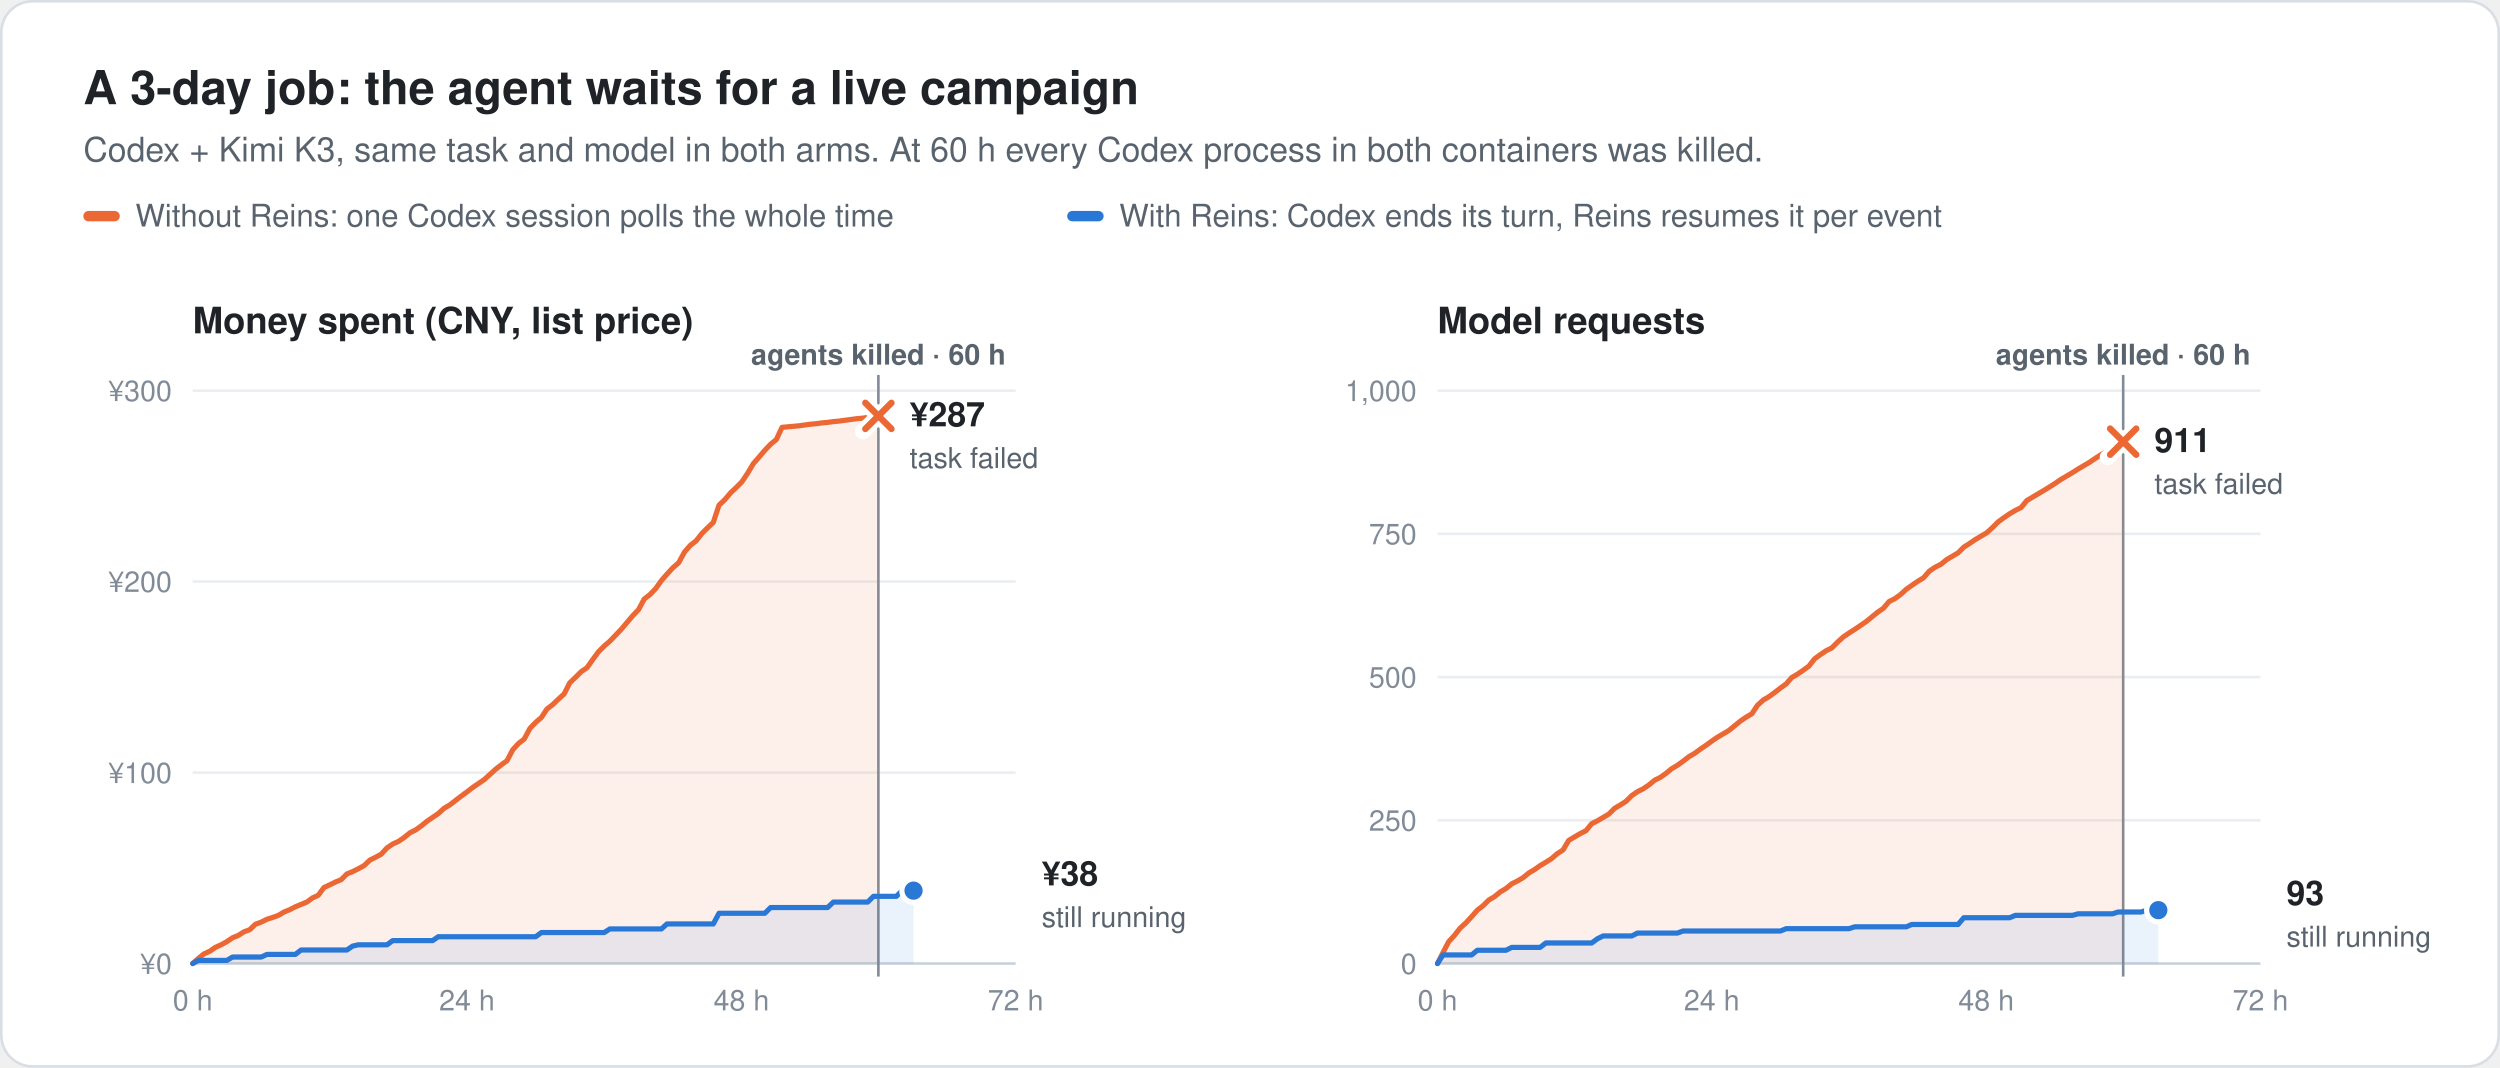
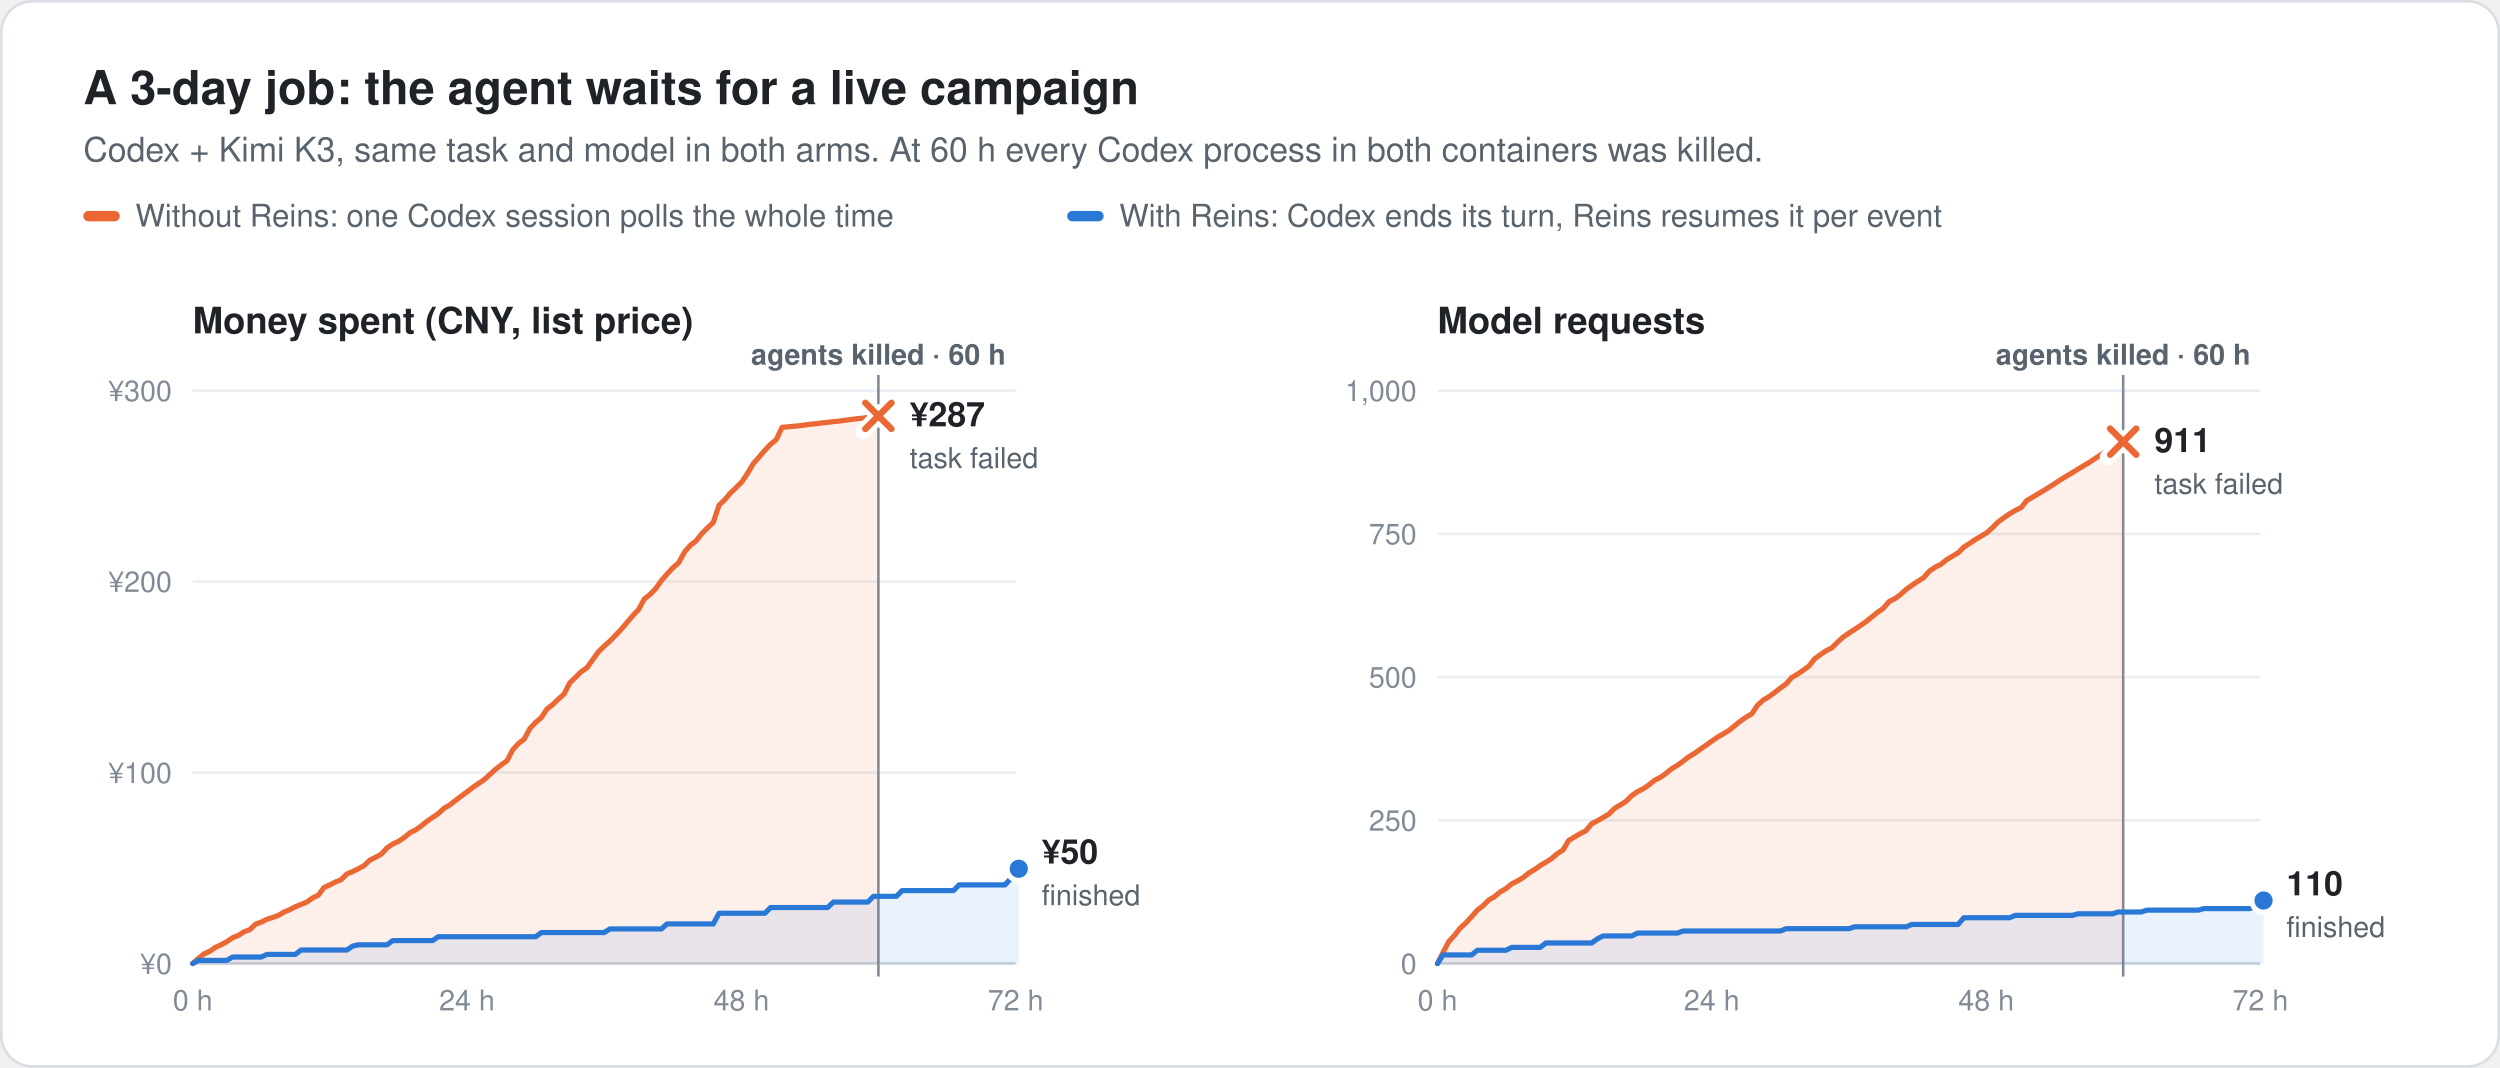
<svg xmlns="http://www.w3.org/2000/svg" width="960" height="410" viewBox="0 0 960 410" role="img" aria-labelledby="t d" font-family="system-ui, -apple-system, 'Segoe UI', Helvetica, Arial, sans-serif">
  <rect x="0.5" y="0.5" width="959" height="409" rx="12" fill="#ffffff" stroke="#d8dee4" />
  <text x="32" y="40" font-size="18" font-weight="650" fill="#1f2328">A 3-day job: the agent waits for a live campaign</text>
  <text x="32" y="62" font-size="13" fill="#59636e">Codex + Kimi K3, same task and model in both arms. At 60 h every Codex process in both containers was killed.</text>
  <rect x="32" y="81" width="14" height="4" rx="2" fill="#eb6834" />
  <text x="52" y="87" font-size="12" fill="#59636e">Without Reins: one Codex session polls the whole time</text>
  <rect x="409.8" y="81" width="14" height="4" rx="2" fill="#2a78d6" />
  <text x="429.8" y="87" font-size="12" fill="#59636e">With Reins: Codex ends its turn, Reins resumes it per event</text>
  <text x="74" y="128" font-size="14" font-weight="600" fill="#1f2328">Money spent (CNY, list price)</text>
  <line x1="74" x2="390" y1="370.0" y2="370.0" stroke="#c8d1da" stroke-width="1" />
  <text x="66" y="374.0" font-size="11" fill="#818b98" text-anchor="end" style="font-variant-numeric: tabular-nums">¥0</text>
  <line x1="74" x2="390" y1="296.7" y2="296.7" stroke="#eaeef2" stroke-width="1" />
  <text x="66" y="300.7" font-size="11" fill="#818b98" text-anchor="end" style="font-variant-numeric: tabular-nums">¥100</text>
  <line x1="74" x2="390" y1="223.3" y2="223.3" stroke="#eaeef2" stroke-width="1" />
  <text x="66" y="227.3" font-size="11" fill="#818b98" text-anchor="end" style="font-variant-numeric: tabular-nums">¥200</text>
  <line x1="74" x2="390" y1="150.0" y2="150.0" stroke="#eaeef2" stroke-width="1" />
  <text x="66" y="154.0" font-size="11" fill="#818b98" text-anchor="end" style="font-variant-numeric: tabular-nums">¥300</text>
  <text x="74.0" y="388" font-size="11" fill="#818b98" text-anchor="middle" style="font-variant-numeric: tabular-nums">0 h</text>
  <text x="179.3" y="388" font-size="11" fill="#818b98" text-anchor="middle" style="font-variant-numeric: tabular-nums">24 h</text>
  <text x="284.7" y="388" font-size="11" fill="#818b98" text-anchor="middle" style="font-variant-numeric: tabular-nums">48 h</text>
  <text x="390.0" y="388" font-size="11" fill="#818b98" text-anchor="middle" style="font-variant-numeric: tabular-nums">72 h</text>
  <line x1="337.3" x2="337.3" y1="144" y2="375" stroke="#818b98" stroke-width="1" />
  <text x="337.3" y="140" font-size="11" font-weight="600" fill="#59636e" text-anchor="middle">agents killed · 60 h</text>
  <path d="M74.0,370.0 L76.1,368.1 L78.3,366.3 L80.5,365.3 L82.7,363.8 L84.9,362.8 L87.1,361.6 L89.3,360.1 L91.5,359.2 L93.7,357.8 L95.9,357.0 L98.1,354.9 L100.3,354.1 L102.5,353.0 L104.7,352.3 L106.9,351.5 L109.1,350.2 L111.3,349.3 L113.4,348.2 L115.6,347.3 L117.8,346.4 L120.0,344.8 L122.2,343.8 L124.4,340.8 L126.6,339.8 L128.8,338.7 L131.0,337.8 L133.2,335.6 L135.4,334.7 L137.6,333.6 L139.8,332.4 L142.0,330.3 L144.2,329.2 L146.4,328.0 L148.6,325.6 L150.8,324.1 L153.0,323.1 L155.2,321.6 L157.4,319.8 L159.6,318.7 L161.7,317.2 L163.9,315.4 L166.1,313.9 L168.3,312.4 L170.5,310.4 L172.7,309.1 L174.9,307.4 L177.1,305.7 L179.3,304.1 L181.5,302.4 L183.7,300.9 L185.9,299.4 L188.1,297.4 L190.3,295.4 L192.5,293.7 L194.7,292.1 L196.9,287.9 L199.1,285.5 L201.3,283.8 L203.5,279.7 L205.7,277.4 L207.9,275.5 L210.0,272.3 L212.2,270.6 L214.4,268.5 L216.6,266.5 L218.8,262.2 L221.0,260.1 L223.2,257.9 L225.4,256.4 L227.6,253.3 L229.8,250.3 L232.0,248.1 L234.2,246.2 L236.4,243.9 L238.6,241.6 L240.8,239.0 L243.0,236.4 L245.2,234.1 L247.4,230.0 L249.6,228.3 L251.8,226.0 L254.0,222.9 L256.1,220.5 L258.3,218.1 L260.6,216.1 L262.9,211.9 L265.1,209.4 L267.3,207.7 L269.5,204.9 L271.7,202.7 L273.9,200.6 L276.1,194.0 L278.3,191.9 L280.5,189.3 L282.7,187.2 L284.9,185.0 L287.1,181.7 L289.3,178.0 L291.5,175.5 L293.7,172.9 L295.9,170.6 L298.1,168.8 L300.3,164.1 L302.5,163.9 L304.7,163.7 L306.9,163.5 L309.0,163.2 L311.2,162.9 L313.4,162.7 L315.6,162.4 L317.8,162.2 L320.0,161.9 L322.2,161.7 L324.4,161.4 L326.6,161.1 L328.8,160.8 L331.0,160.6 L333.2,160.3 L335.4,160.0 L337.3,159.7 L337.3,370.0 L74.0,370.0 Z" fill="#eb6834" fill-opacity="0.1" stroke="none" />
  <path d="M74.0,370.0 L76.1,368.1 L78.3,366.3 L80.5,365.3 L82.7,363.8 L84.9,362.8 L87.1,361.6 L89.3,360.1 L91.5,359.2 L93.7,357.8 L95.9,357.0 L98.1,354.9 L100.3,354.1 L102.5,353.0 L104.7,352.3 L106.9,351.5 L109.1,350.2 L111.3,349.3 L113.4,348.2 L115.6,347.3 L117.8,346.4 L120.0,344.8 L122.2,343.8 L124.4,340.8 L126.6,339.8 L128.8,338.7 L131.0,337.8 L133.2,335.6 L135.4,334.7 L137.6,333.6 L139.8,332.4 L142.0,330.3 L144.2,329.2 L146.4,328.0 L148.6,325.6 L150.8,324.1 L153.0,323.1 L155.2,321.6 L157.4,319.8 L159.6,318.7 L161.7,317.2 L163.9,315.4 L166.1,313.9 L168.3,312.4 L170.5,310.4 L172.7,309.1 L174.9,307.4 L177.1,305.7 L179.3,304.1 L181.5,302.4 L183.7,300.9 L185.9,299.4 L188.1,297.4 L190.3,295.4 L192.5,293.7 L194.7,292.1 L196.9,287.9 L199.1,285.5 L201.3,283.8 L203.5,279.7 L205.7,277.4 L207.9,275.5 L210.0,272.3 L212.2,270.6 L214.4,268.5 L216.6,266.5 L218.8,262.2 L221.0,260.1 L223.2,257.9 L225.4,256.4 L227.6,253.3 L229.8,250.3 L232.0,248.1 L234.2,246.2 L236.4,243.9 L238.6,241.6 L240.8,239.0 L243.0,236.4 L245.2,234.1 L247.4,230.0 L249.6,228.3 L251.8,226.0 L254.0,222.9 L256.1,220.5 L258.3,218.1 L260.6,216.1 L262.9,211.9 L265.1,209.4 L267.3,207.7 L269.5,204.9 L271.7,202.7 L273.9,200.6 L276.1,194.0 L278.3,191.9 L280.5,189.3 L282.7,187.2 L284.9,185.0 L287.1,181.7 L289.3,178.0 L291.5,175.5 L293.7,172.9 L295.9,170.6 L298.1,168.8 L300.3,164.1 L302.5,163.9 L304.7,163.7 L306.9,163.5 L309.0,163.2 L311.2,162.9 L313.4,162.7 L315.6,162.4 L317.8,162.2 L320.0,161.9 L322.2,161.7 L324.4,161.4 L326.6,161.1 L328.8,160.8 L331.0,160.6 L333.2,160.3 L335.4,160.0 L337.3,159.7" fill="none" stroke="#eb6834" stroke-width="2" stroke-linejoin="round" stroke-linecap="round" />
  <g stroke-linecap="round">
    <path d="M331.3,153.7 L343.3,165.7 M331.3,165.7 L343.3,153.7" stroke="#ffffff" stroke-width="6" />
    <path d="M332.3,154.7 L342.3,164.7 M332.3,164.7 L342.3,154.7" stroke="#eb6834" stroke-width="2.5" />
  </g>
  <text x="349.3" y="163.7" font-size="13" font-weight="600" fill="#1f2328" text-anchor="start">¥287</text>
  <text x="349.3" y="179.7" font-size="11" fill="#59636e" text-anchor="start">task failed</text>
-   <path d="M74.0,370.0 L76.1,368.8 L78.3,368.8 L80.5,368.8 L82.7,368.8 L84.9,368.8 L87.1,368.8 L89.3,367.5 L91.5,367.5 L93.7,367.5 L95.9,367.5 L98.1,367.5 L100.3,367.5 L102.5,366.5 L104.7,366.5 L106.9,366.5 L109.1,366.5 L111.3,366.5 L113.4,366.5 L115.6,364.8 L117.8,364.8 L120.0,364.8 L122.2,364.8 L124.4,364.8 L126.6,364.8 L128.8,364.8 L131.0,364.8 L133.2,364.8 L135.4,363.3 L137.6,362.8 L139.8,362.8 L142.0,362.8 L144.2,362.8 L146.4,362.8 L148.6,362.8 L150.8,361.2 L153.0,361.2 L155.2,361.2 L157.4,361.2 L159.6,361.2 L161.7,361.2 L163.9,361.2 L166.1,361.2 L168.3,359.7 L170.5,359.7 L172.7,359.7 L174.9,359.7 L177.1,359.7 L179.3,359.7 L181.5,359.7 L183.7,359.7 L185.9,359.7 L188.1,359.7 L190.3,359.7 L192.5,359.7 L194.7,359.7 L196.9,359.7 L199.1,359.7 L201.3,359.7 L203.5,359.7 L205.7,359.7 L207.9,358.1 L210.0,358.1 L212.2,358.1 L214.4,358.1 L216.6,358.1 L218.8,358.1 L221.0,358.1 L223.2,358.1 L225.4,358.1 L227.6,358.1 L229.8,358.1 L232.0,358.1 L234.2,356.7 L236.4,356.7 L238.6,356.7 L240.8,356.7 L243.0,356.7 L245.2,356.7 L247.4,356.7 L249.6,356.7 L251.8,356.7 L254.0,356.7 L256.1,354.8 L258.3,354.8 L260.7,354.8 L262.9,354.8 L265.1,354.8 L267.3,354.8 L269.5,354.8 L271.7,354.8 L273.9,354.8 L276.1,350.7 L278.3,350.7 L280.5,350.7 L282.7,350.7 L284.9,350.7 L287.1,350.7 L289.3,350.7 L291.5,350.7 L293.7,350.7 L295.9,348.5 L298.1,348.5 L300.3,348.5 L302.5,348.5 L304.7,348.5 L306.9,348.5 L309.0,348.5 L311.2,348.5 L313.4,348.5 L315.6,348.5 L317.8,348.5 L320.0,346.4 L322.2,346.4 L324.4,346.4 L326.6,346.4 L328.8,346.4 L331.0,346.4 L333.2,346.4 L335.4,344.2 L337.6,344.2 L339.8,344.2 L342.0,344.2 L344.2,344.2 L346.4,342.0 L348.6,342.0 L350.8,342.0 L350.8,370.0 L74.0,370.0 Z" fill="#2a78d6" fill-opacity="0.1" stroke="none" />
-   <path d="M74.0,370.0 L76.1,368.8 L78.3,368.8 L80.5,368.8 L82.7,368.8 L84.9,368.8 L87.1,368.8 L89.3,367.5 L91.5,367.5 L93.7,367.5 L95.9,367.5 L98.1,367.5 L100.3,367.5 L102.5,366.5 L104.7,366.5 L106.9,366.5 L109.1,366.5 L111.3,366.5 L113.4,366.5 L115.6,364.8 L117.8,364.8 L120.0,364.8 L122.2,364.8 L124.4,364.8 L126.6,364.8 L128.8,364.8 L131.0,364.8 L133.2,364.8 L135.4,363.3 L137.6,362.8 L139.8,362.8 L142.0,362.8 L144.2,362.8 L146.4,362.8 L148.6,362.8 L150.8,361.2 L153.0,361.2 L155.2,361.2 L157.4,361.2 L159.6,361.2 L161.7,361.2 L163.9,361.2 L166.1,361.2 L168.3,359.7 L170.5,359.7 L172.7,359.7 L174.9,359.7 L177.1,359.7 L179.3,359.7 L181.5,359.7 L183.7,359.7 L185.9,359.7 L188.1,359.7 L190.3,359.7 L192.5,359.7 L194.7,359.7 L196.9,359.7 L199.1,359.7 L201.3,359.7 L203.5,359.7 L205.7,359.7 L207.9,358.1 L210.0,358.1 L212.2,358.1 L214.4,358.1 L216.6,358.1 L218.8,358.1 L221.0,358.1 L223.2,358.1 L225.4,358.1 L227.6,358.1 L229.8,358.1 L232.0,358.1 L234.2,356.7 L236.4,356.7 L238.6,356.7 L240.8,356.7 L243.0,356.7 L245.2,356.7 L247.4,356.7 L249.6,356.7 L251.8,356.7 L254.0,356.7 L256.1,354.8 L258.3,354.8 L260.7,354.8 L262.9,354.8 L265.1,354.8 L267.3,354.8 L269.5,354.8 L271.7,354.8 L273.9,354.8 L276.1,350.7 L278.3,350.7 L280.5,350.7 L282.7,350.7 L284.9,350.7 L287.1,350.7 L289.3,350.7 L291.5,350.7 L293.7,350.7 L295.9,348.5 L298.1,348.5 L300.3,348.5 L302.5,348.5 L304.7,348.5 L306.9,348.5 L309.0,348.5 L311.2,348.5 L313.4,348.5 L315.6,348.5 L317.8,348.5 L320.0,346.4 L322.2,346.4 L324.4,346.4 L326.6,346.4 L328.8,346.4 L331.0,346.4 L333.2,346.4 L335.4,344.2 L337.6,344.2 L339.8,344.2 L342.0,344.2 L344.2,344.2 L346.4,342.0 L348.6,342.0 L350.8,342.0" fill="none" stroke="#2a78d6" stroke-width="2" stroke-linejoin="round" stroke-linecap="round" />
-   <circle cx="350.8" cy="342.0" r="4.5" fill="#2a78d6" stroke="#ffffff" stroke-width="2" />
-   <text x="400.0" y="340.0" font-size="13" font-weight="600" fill="#1f2328" text-anchor="start">¥38</text>
-   <text x="400.0" y="356.0" font-size="11" fill="#59636e" text-anchor="start">still running</text>
+   <path d="M74.0,370.0 L76.1,368.8 L78.3,368.8 L80.5,368.8 L82.7,368.8 L84.9,368.8 L87.1,368.8 L89.3,367.5 L91.5,367.5 L93.7,367.5 L95.9,367.5 L98.1,367.5 L100.3,367.5 L102.5,366.5 L104.7,366.5 L106.9,366.5 L109.1,366.5 L111.3,366.5 L113.4,366.5 L115.6,364.8 L117.8,364.8 L120.0,364.8 L122.2,364.8 L124.4,364.8 L126.6,364.8 L128.8,364.8 L131.0,364.8 L133.2,364.8 L135.4,363.3 L137.6,362.8 L139.8,362.8 L142.0,362.8 L144.2,362.8 L146.4,362.8 L148.6,362.8 L150.8,361.2 L153.0,361.2 L155.2,361.2 L157.4,361.2 L159.6,361.2 L161.7,361.2 L163.9,361.2 L166.1,361.2 L168.3,359.7 L170.5,359.7 L172.7,359.7 L174.9,359.7 L177.1,359.7 L179.3,359.7 L181.5,359.7 L183.7,359.7 L185.9,359.7 L188.1,359.7 L190.3,359.7 L192.5,359.7 L194.7,359.7 L196.9,359.7 L199.1,359.7 L201.3,359.7 L203.5,359.7 L205.7,359.7 L207.9,358.1 L210.0,358.1 L212.2,358.1 L214.4,358.1 L216.6,358.1 L218.8,358.1 L221.0,358.1 L223.2,358.1 L225.4,358.1 L227.6,358.1 L229.8,358.1 L232.0,358.1 L234.2,356.7 L236.4,356.7 L238.6,356.7 L240.8,356.7 L243.0,356.7 L245.2,356.7 L247.4,356.7 L249.6,356.7 L251.8,356.7 L254.0,356.7 L256.1,354.8 L258.3,354.8 L260.7,354.8 L262.9,354.8 L265.1,354.8 L267.3,354.8 L269.5,354.8 L271.7,354.8 L273.9,354.8 L276.1,350.7 L278.3,350.7 L280.5,350.7 L282.7,350.7 L284.9,350.7 L287.1,350.7 L289.3,350.7 L291.5,350.7 L293.7,350.7 L295.9,348.5 L298.1,348.5 L300.3,348.5 L302.5,348.5 L304.7,348.5 L306.9,348.5 L309.0,348.5 L311.2,348.5 L313.4,348.5 L315.6,348.5 L317.8,348.5 L320.0,346.4 L322.2,346.4 L324.4,346.4 L326.6,346.4 L328.8,346.4 L331.0,346.4 L333.2,346.4 L335.4,344.2 L337.6,344.2 L339.8,344.2 L342.0,344.2 L344.2,344.2 L346.4,342.0 L348.6,342.0 L350.8,342.0 L353.0,342.0 L355.1,342.0 L357.3,342.0 L359.5,342.0 L361.7,342.0 L363.9,342.0 L366.1,342.0 L368.3,339.8 L370.5,339.8 L372.7,339.8 L374.9,339.8 L377.1,339.8 L379.3,339.8 L381.5,339.8 L383.7,339.8 L385.9,339.8 L388.1,337.4 L390.0,333.6 L391.2,333.6 L391.2,370.0 L74.0,370.0 Z" fill="#2a78d6" fill-opacity="0.1" stroke="none" />
+   <path d="M74.0,370.0 L76.1,368.8 L78.3,368.8 L80.5,368.8 L82.7,368.8 L84.9,368.8 L87.1,368.8 L89.3,367.5 L91.5,367.5 L93.7,367.5 L95.9,367.5 L98.1,367.5 L100.3,367.5 L102.5,366.5 L104.7,366.5 L106.9,366.5 L109.1,366.5 L111.3,366.5 L113.4,366.5 L115.6,364.8 L117.8,364.8 L120.0,364.8 L122.2,364.8 L124.4,364.8 L126.6,364.8 L128.8,364.8 L131.0,364.8 L133.2,364.8 L135.4,363.3 L137.6,362.8 L139.8,362.8 L142.0,362.8 L144.2,362.8 L146.4,362.8 L148.6,362.8 L150.8,361.2 L153.0,361.2 L155.2,361.2 L157.4,361.2 L159.6,361.2 L161.7,361.2 L163.9,361.2 L166.1,361.2 L168.3,359.7 L170.5,359.7 L172.7,359.7 L174.9,359.7 L177.1,359.7 L179.3,359.7 L181.5,359.7 L183.7,359.7 L185.9,359.7 L188.1,359.7 L190.3,359.7 L192.5,359.7 L194.7,359.7 L196.9,359.7 L199.1,359.7 L201.3,359.7 L203.5,359.7 L205.7,359.7 L207.9,358.1 L210.0,358.1 L212.2,358.1 L214.4,358.1 L216.6,358.1 L218.8,358.1 L221.0,358.1 L223.2,358.1 L225.4,358.1 L227.6,358.1 L229.8,358.1 L232.0,358.1 L234.2,356.7 L236.4,356.7 L238.6,356.7 L240.8,356.7 L243.0,356.7 L245.2,356.7 L247.4,356.7 L249.6,356.7 L251.8,356.7 L254.0,356.7 L256.1,354.8 L258.3,354.8 L260.7,354.8 L262.9,354.8 L265.1,354.8 L267.3,354.8 L269.5,354.8 L271.7,354.8 L273.9,354.8 L276.1,350.7 L278.3,350.7 L280.5,350.7 L282.7,350.7 L284.9,350.7 L287.1,350.7 L289.3,350.7 L291.5,350.7 L293.7,350.7 L295.9,348.5 L298.1,348.5 L300.3,348.5 L302.5,348.5 L304.7,348.5 L306.9,348.5 L309.0,348.5 L311.2,348.5 L313.4,348.5 L315.6,348.5 L317.8,348.5 L320.0,346.4 L322.2,346.4 L324.4,346.4 L326.6,346.4 L328.8,346.4 L331.0,346.4 L333.2,346.4 L335.4,344.2 L337.6,344.2 L339.8,344.2 L342.0,344.2 L344.2,344.2 L346.4,342.0 L348.6,342.0 L350.8,342.0 L353.0,342.0 L355.1,342.0 L357.3,342.0 L359.5,342.0 L361.7,342.0 L363.9,342.0 L366.1,342.0 L368.3,339.8 L370.5,339.8 L372.7,339.8 L374.9,339.8 L377.1,339.8 L379.3,339.8 L381.5,339.8 L383.7,339.8 L385.9,339.8 L388.1,337.4 L390.0,333.6 L391.2,333.6" fill="none" stroke="#2a78d6" stroke-width="2" stroke-linejoin="round" stroke-linecap="round" />
+   <circle cx="391.2" cy="333.6" r="4.5" fill="#2a78d6" stroke="#ffffff" stroke-width="2" />
+   <text x="400.0" y="331.6" font-size="13" font-weight="600" fill="#1f2328" text-anchor="start">¥50</text>
+   <text x="400.0" y="347.6" font-size="11" fill="#59636e" text-anchor="start">finished</text>
  <text x="552" y="128" font-size="14" font-weight="600" fill="#1f2328">Model requests</text>
  <line x1="552" x2="868" y1="370.0" y2="370.0" stroke="#c8d1da" stroke-width="1" />
  <text x="544" y="374.0" font-size="11" fill="#818b98" text-anchor="end" style="font-variant-numeric: tabular-nums">0</text>
  <line x1="552" x2="868" y1="315.0" y2="315.0" stroke="#eaeef2" stroke-width="1" />
  <text x="544" y="319.0" font-size="11" fill="#818b98" text-anchor="end" style="font-variant-numeric: tabular-nums">250</text>
  <line x1="552" x2="868" y1="260.0" y2="260.0" stroke="#eaeef2" stroke-width="1" />
  <text x="544" y="264.0" font-size="11" fill="#818b98" text-anchor="end" style="font-variant-numeric: tabular-nums">500</text>
  <line x1="552" x2="868" y1="205.0" y2="205.0" stroke="#eaeef2" stroke-width="1" />
  <text x="544" y="209.0" font-size="11" fill="#818b98" text-anchor="end" style="font-variant-numeric: tabular-nums">750</text>
  <line x1="552" x2="868" y1="150.0" y2="150.0" stroke="#eaeef2" stroke-width="1" />
  <text x="544" y="154.0" font-size="11" fill="#818b98" text-anchor="end" style="font-variant-numeric: tabular-nums">1,000</text>
  <text x="552.0" y="388" font-size="11" fill="#818b98" text-anchor="middle" style="font-variant-numeric: tabular-nums">0 h</text>
  <text x="657.3" y="388" font-size="11" fill="#818b98" text-anchor="middle" style="font-variant-numeric: tabular-nums">24 h</text>
  <text x="762.7" y="388" font-size="11" fill="#818b98" text-anchor="middle" style="font-variant-numeric: tabular-nums">48 h</text>
  <text x="868.0" y="388" font-size="11" fill="#818b98" text-anchor="middle" style="font-variant-numeric: tabular-nums">72 h</text>
  <line x1="815.3" x2="815.3" y1="144" y2="375" stroke="#818b98" stroke-width="1" />
  <text x="815.3" y="140" font-size="11" font-weight="600" fill="#59636e" text-anchor="middle">agents killed · 60 h</text>
  <path d="M552.0,370.0 L554.1,365.8 L556.3,361.6 L558.5,359.2 L560.7,356.4 L562.9,354.4 L565.1,352.0 L567.3,349.5 L569.5,347.8 L571.7,345.6 L573.9,344.3 L576.1,342.5 L578.3,341.2 L580.5,339.4 L582.7,338.3 L584.9,337.0 L587.1,335.2 L589.3,333.9 L591.4,332.4 L593.6,331.1 L595.8,329.7 L598.0,327.8 L600.2,326.4 L602.4,322.7 L604.6,321.4 L606.8,320.1 L609.0,319.0 L611.2,316.3 L613.4,315.2 L615.6,313.9 L617.8,312.6 L620.0,310.4 L622.2,309.1 L624.4,307.7 L626.6,305.5 L628.8,304.0 L631.0,302.9 L633.2,301.4 L635.4,299.6 L637.6,298.5 L639.7,297.0 L641.9,295.2 L644.1,293.9 L646.3,292.3 L648.5,290.6 L650.7,289.3 L652.9,287.7 L655.1,286.2 L657.3,284.6 L659.5,283.1 L661.7,281.8 L663.9,280.5 L666.1,278.7 L668.3,276.9 L670.5,275.4 L672.7,274.1 L674.9,270.8 L677.1,268.8 L679.3,267.5 L681.5,265.9 L683.7,264.2 L685.9,262.6 L688.0,260.2 L690.2,258.9 L692.4,257.4 L694.6,255.8 L696.8,253.0 L699.0,251.4 L701.2,249.9 L703.4,248.8 L705.6,246.6 L707.8,244.6 L710.0,243.1 L712.2,241.7 L714.4,240.2 L716.6,238.7 L718.8,236.9 L721.0,235.1 L723.2,233.6 L725.4,231.0 L727.6,229.9 L729.8,228.3 L732.0,226.3 L734.1,224.8 L736.3,223.3 L738.6,221.9 L740.9,219.3 L743.1,217.8 L745.3,216.7 L747.5,214.9 L749.7,213.6 L751.9,212.3 L754.1,210.1 L756.3,208.7 L758.5,207.2 L760.7,205.9 L762.9,204.6 L765.1,202.6 L767.3,200.4 L769.5,198.8 L771.7,197.3 L773.9,196.0 L776.1,194.9 L778.3,192.2 L780.5,190.9 L782.7,189.6 L784.9,188.3 L787.0,187.0 L789.2,185.6 L791.4,184.1 L793.6,182.8 L795.8,181.5 L798.0,180.1 L800.2,178.8 L802.4,177.5 L804.6,176.0 L806.8,174.6 L809.0,173.3 L811.2,172.0 L813.4,170.7 L815.3,169.6 L815.3,370.0 L552.0,370.0 Z" fill="#eb6834" fill-opacity="0.1" stroke="none" />
  <path d="M552.0,370.0 L554.1,365.8 L556.3,361.6 L558.5,359.2 L560.7,356.4 L562.9,354.4 L565.1,352.0 L567.3,349.5 L569.5,347.8 L571.7,345.6 L573.9,344.3 L576.1,342.5 L578.3,341.2 L580.5,339.4 L582.7,338.3 L584.9,337.0 L587.1,335.2 L589.3,333.9 L591.4,332.4 L593.6,331.1 L595.8,329.7 L598.0,327.8 L600.2,326.4 L602.4,322.7 L604.6,321.4 L606.8,320.1 L609.0,319.0 L611.2,316.3 L613.4,315.2 L615.6,313.9 L617.8,312.6 L620.0,310.4 L622.2,309.1 L624.4,307.7 L626.6,305.5 L628.8,304.0 L631.0,302.9 L633.2,301.4 L635.4,299.6 L637.6,298.5 L639.7,297.0 L641.9,295.2 L644.1,293.9 L646.3,292.3 L648.5,290.6 L650.7,289.3 L652.9,287.7 L655.1,286.2 L657.3,284.6 L659.5,283.1 L661.7,281.8 L663.9,280.5 L666.1,278.7 L668.3,276.9 L670.5,275.4 L672.7,274.1 L674.9,270.8 L677.1,268.8 L679.3,267.5 L681.5,265.9 L683.7,264.2 L685.9,262.6 L688.0,260.2 L690.2,258.9 L692.4,257.4 L694.6,255.8 L696.8,253.0 L699.0,251.4 L701.2,249.9 L703.4,248.8 L705.6,246.6 L707.8,244.6 L710.0,243.1 L712.2,241.7 L714.4,240.2 L716.6,238.7 L718.8,236.9 L721.0,235.1 L723.2,233.6 L725.4,231.0 L727.6,229.9 L729.8,228.3 L732.0,226.3 L734.1,224.8 L736.3,223.3 L738.6,221.9 L740.9,219.3 L743.1,217.8 L745.3,216.7 L747.5,214.9 L749.7,213.6 L751.9,212.3 L754.1,210.1 L756.3,208.7 L758.5,207.2 L760.7,205.9 L762.9,204.6 L765.1,202.6 L767.3,200.4 L769.5,198.8 L771.7,197.3 L773.9,196.0 L776.1,194.9 L778.3,192.2 L780.5,190.9 L782.7,189.6 L784.9,188.3 L787.0,187.0 L789.2,185.6 L791.4,184.1 L793.6,182.8 L795.8,181.5 L798.0,180.1 L800.2,178.8 L802.4,177.5 L804.6,176.0 L806.8,174.6 L809.0,173.3 L811.2,172.0 L813.4,170.7 L815.3,169.6" fill="none" stroke="#eb6834" stroke-width="2" stroke-linejoin="round" stroke-linecap="round" />
  <g stroke-linecap="round">
    <path d="M809.3,163.6 L821.3,175.6 M809.3,175.6 L821.3,163.6" stroke="#ffffff" stroke-width="6" />
    <path d="M810.3,164.6 L820.3,174.6 M810.3,174.6 L820.3,164.6" stroke="#eb6834" stroke-width="2.5" />
  </g>
  <text x="827.3" y="173.6" font-size="13" font-weight="600" fill="#1f2328" text-anchor="start">911</text>
  <text x="827.3" y="189.6" font-size="11" fill="#59636e" text-anchor="start">task failed</text>
-   <path d="M552.0,370.0 L554.1,366.7 L556.3,366.7 L558.5,366.7 L560.7,366.7 L562.9,366.7 L565.1,366.7 L567.3,364.9 L569.5,364.9 L571.7,364.9 L573.9,364.9 L576.1,364.9 L578.3,364.9 L580.5,363.8 L582.7,363.8 L584.9,363.8 L587.1,363.8 L589.3,363.8 L591.4,363.8 L593.6,362.1 L595.8,362.1 L598.0,362.1 L600.2,362.1 L602.4,362.1 L604.6,362.1 L606.8,362.1 L609.0,362.1 L611.2,362.1 L613.4,360.5 L615.6,359.4 L617.8,359.4 L620.0,359.4 L622.2,359.4 L624.4,359.4 L626.6,359.4 L628.8,358.3 L631.0,358.3 L633.2,358.3 L635.4,358.3 L637.6,358.3 L639.7,358.3 L641.9,358.3 L644.1,358.3 L646.3,357.5 L648.5,357.5 L650.7,357.5 L652.9,357.5 L655.1,357.5 L657.3,357.5 L659.5,357.5 L661.7,357.5 L663.9,357.5 L666.1,357.5 L668.3,357.5 L670.5,357.5 L672.7,357.5 L674.9,357.5 L677.1,357.5 L679.3,357.5 L681.5,357.5 L683.7,357.5 L685.9,356.6 L688.0,356.6 L690.2,356.6 L692.4,356.6 L694.6,356.6 L696.8,356.6 L699.0,356.6 L701.2,356.6 L703.4,356.6 L705.6,356.6 L707.8,356.6 L710.0,356.6 L712.2,355.9 L714.4,355.9 L716.6,355.9 L718.8,355.9 L721.0,355.9 L723.2,355.9 L725.4,355.9 L727.6,355.9 L729.8,355.9 L732.0,355.9 L734.1,355.0 L736.3,355.0 L738.7,355.0 L740.9,355.0 L743.1,355.0 L745.3,355.0 L747.5,355.0 L749.7,355.0 L751.9,355.0 L754.1,352.4 L756.3,352.4 L758.5,352.4 L760.7,352.4 L762.9,352.4 L765.1,352.4 L767.3,352.4 L769.5,352.4 L771.7,352.4 L773.9,351.5 L776.1,351.5 L778.3,351.5 L780.5,351.5 L782.7,351.5 L784.9,351.5 L787.0,351.5 L789.2,351.5 L791.4,351.5 L793.6,351.5 L795.8,351.5 L798.0,350.9 L800.2,350.9 L802.4,350.9 L804.6,350.9 L806.8,350.9 L809.0,350.9 L811.2,350.9 L813.4,350.2 L815.6,350.2 L817.8,350.2 L820.0,350.2 L822.2,350.2 L824.4,349.5 L826.6,349.5 L828.8,349.5 L828.8,370.0 L552.0,370.0 Z" fill="#2a78d6" fill-opacity="0.1" stroke="none" />
-   <path d="M552.0,370.0 L554.1,366.7 L556.3,366.7 L558.5,366.7 L560.7,366.7 L562.9,366.7 L565.1,366.7 L567.3,364.9 L569.5,364.9 L571.7,364.9 L573.9,364.9 L576.1,364.9 L578.3,364.9 L580.5,363.8 L582.7,363.8 L584.9,363.8 L587.1,363.8 L589.3,363.8 L591.4,363.8 L593.6,362.1 L595.8,362.1 L598.0,362.1 L600.2,362.1 L602.4,362.1 L604.6,362.1 L606.8,362.1 L609.0,362.1 L611.2,362.1 L613.4,360.5 L615.6,359.4 L617.8,359.4 L620.0,359.4 L622.2,359.4 L624.4,359.4 L626.6,359.4 L628.8,358.3 L631.0,358.3 L633.2,358.3 L635.4,358.3 L637.6,358.3 L639.7,358.3 L641.9,358.3 L644.1,358.3 L646.3,357.5 L648.5,357.5 L650.7,357.5 L652.9,357.5 L655.1,357.5 L657.3,357.5 L659.5,357.5 L661.7,357.5 L663.9,357.5 L666.1,357.5 L668.3,357.5 L670.5,357.5 L672.7,357.5 L674.9,357.5 L677.1,357.5 L679.3,357.5 L681.5,357.5 L683.7,357.5 L685.9,356.6 L688.0,356.6 L690.2,356.6 L692.4,356.6 L694.6,356.6 L696.8,356.6 L699.0,356.6 L701.2,356.6 L703.4,356.6 L705.6,356.6 L707.8,356.6 L710.0,356.6 L712.2,355.9 L714.4,355.9 L716.6,355.9 L718.8,355.9 L721.0,355.9 L723.2,355.9 L725.4,355.9 L727.6,355.9 L729.8,355.9 L732.0,355.9 L734.1,355.0 L736.3,355.0 L738.7,355.0 L740.9,355.0 L743.1,355.0 L745.3,355.0 L747.5,355.0 L749.7,355.0 L751.9,355.0 L754.1,352.4 L756.3,352.4 L758.5,352.4 L760.7,352.4 L762.9,352.4 L765.1,352.4 L767.3,352.4 L769.5,352.4 L771.7,352.4 L773.9,351.5 L776.1,351.5 L778.3,351.5 L780.5,351.5 L782.7,351.5 L784.9,351.5 L787.0,351.5 L789.2,351.5 L791.4,351.5 L793.6,351.5 L795.8,351.5 L798.0,350.9 L800.2,350.9 L802.4,350.9 L804.6,350.9 L806.8,350.9 L809.0,350.9 L811.2,350.9 L813.4,350.2 L815.6,350.2 L817.8,350.2 L820.0,350.2 L822.2,350.2 L824.4,349.5 L826.6,349.5 L828.8,349.5" fill="none" stroke="#2a78d6" stroke-width="2" stroke-linejoin="round" stroke-linecap="round" />
-   <circle cx="828.8" cy="349.5" r="4.5" fill="#2a78d6" stroke="#ffffff" stroke-width="2" />
-   <text x="878.0" y="347.5" font-size="13" font-weight="600" fill="#1f2328" text-anchor="start">93</text>
-   <text x="878.0" y="363.5" font-size="11" fill="#59636e" text-anchor="start">still running</text>
+   <path d="M552.0,370.0 L554.1,366.7 L556.3,366.7 L558.5,366.7 L560.7,366.7 L562.9,366.7 L565.1,366.7 L567.3,364.9 L569.5,364.9 L571.7,364.9 L573.9,364.9 L576.1,364.9 L578.3,364.9 L580.5,363.8 L582.7,363.8 L584.9,363.8 L587.1,363.8 L589.3,363.8 L591.4,363.8 L593.6,362.1 L595.8,362.1 L598.0,362.1 L600.2,362.1 L602.4,362.1 L604.6,362.1 L606.8,362.1 L609.0,362.1 L611.2,362.1 L613.4,360.5 L615.6,359.4 L617.8,359.4 L620.0,359.4 L622.2,359.4 L624.4,359.4 L626.6,359.4 L628.8,358.3 L631.0,358.3 L633.2,358.3 L635.4,358.3 L637.6,358.3 L639.7,358.3 L641.9,358.3 L644.1,358.3 L646.3,357.5 L648.5,357.5 L650.7,357.5 L652.9,357.5 L655.1,357.5 L657.3,357.5 L659.5,357.5 L661.7,357.5 L663.9,357.5 L666.1,357.5 L668.3,357.5 L670.5,357.5 L672.7,357.5 L674.9,357.5 L677.1,357.5 L679.3,357.5 L681.5,357.5 L683.7,357.5 L685.9,356.6 L688.0,356.6 L690.2,356.6 L692.4,356.6 L694.6,356.6 L696.8,356.6 L699.0,356.6 L701.2,356.6 L703.4,356.6 L705.6,356.6 L707.8,356.6 L710.0,356.6 L712.2,355.9 L714.4,355.9 L716.6,355.9 L718.8,355.9 L721.0,355.9 L723.2,355.9 L725.4,355.9 L727.6,355.9 L729.8,355.9 L732.0,355.9 L734.1,355.0 L736.3,355.0 L738.7,355.0 L740.9,355.0 L743.1,355.0 L745.3,355.0 L747.5,355.0 L749.7,355.0 L751.9,355.0 L754.1,352.4 L756.3,352.4 L758.5,352.4 L760.7,352.4 L762.9,352.4 L765.1,352.4 L767.3,352.4 L769.5,352.4 L771.7,352.4 L773.9,351.5 L776.1,351.5 L778.3,351.5 L780.5,351.5 L782.7,351.5 L784.9,351.5 L787.0,351.5 L789.2,351.5 L791.4,351.5 L793.6,351.5 L795.8,351.5 L798.0,350.9 L800.2,350.9 L802.4,350.9 L804.6,350.9 L806.8,350.9 L809.0,350.9 L811.2,350.9 L813.4,350.2 L815.6,350.2 L817.8,350.2 L820.0,350.2 L822.2,350.2 L824.4,349.5 L826.6,349.5 L828.8,349.5 L831.0,349.5 L833.1,349.5 L835.3,349.5 L837.5,349.5 L839.7,349.5 L841.9,349.5 L844.1,349.5 L846.3,348.9 L848.5,348.9 L850.7,348.9 L852.9,348.9 L855.1,348.9 L857.3,348.9 L859.5,348.9 L861.7,348.9 L863.9,348.9 L866.1,348.0 L868.0,345.8 L869.2,345.8 L869.2,370.0 L552.0,370.0 Z" fill="#2a78d6" fill-opacity="0.1" stroke="none" />
+   <path d="M552.0,370.0 L554.1,366.7 L556.3,366.7 L558.5,366.7 L560.7,366.7 L562.9,366.7 L565.1,366.7 L567.3,364.9 L569.5,364.9 L571.7,364.9 L573.9,364.9 L576.1,364.9 L578.3,364.9 L580.5,363.8 L582.7,363.8 L584.9,363.8 L587.1,363.8 L589.3,363.8 L591.4,363.8 L593.6,362.1 L595.8,362.1 L598.0,362.1 L600.2,362.1 L602.4,362.1 L604.6,362.1 L606.8,362.1 L609.0,362.1 L611.2,362.1 L613.4,360.5 L615.6,359.4 L617.8,359.4 L620.0,359.4 L622.2,359.4 L624.4,359.4 L626.6,359.4 L628.8,358.3 L631.0,358.3 L633.2,358.3 L635.4,358.3 L637.6,358.3 L639.7,358.3 L641.9,358.3 L644.1,358.3 L646.3,357.5 L648.5,357.5 L650.7,357.5 L652.9,357.5 L655.1,357.5 L657.3,357.5 L659.5,357.5 L661.7,357.5 L663.9,357.5 L666.1,357.5 L668.3,357.5 L670.5,357.5 L672.7,357.5 L674.9,357.5 L677.1,357.5 L679.3,357.5 L681.5,357.5 L683.7,357.5 L685.9,356.6 L688.0,356.6 L690.2,356.6 L692.4,356.6 L694.6,356.6 L696.8,356.6 L699.0,356.6 L701.2,356.6 L703.4,356.6 L705.6,356.6 L707.8,356.6 L710.0,356.6 L712.2,355.9 L714.4,355.9 L716.6,355.9 L718.8,355.9 L721.0,355.9 L723.2,355.9 L725.4,355.9 L727.6,355.9 L729.8,355.9 L732.0,355.9 L734.1,355.0 L736.3,355.0 L738.7,355.0 L740.9,355.0 L743.1,355.0 L745.3,355.0 L747.5,355.0 L749.7,355.0 L751.9,355.0 L754.1,352.4 L756.3,352.4 L758.5,352.4 L760.7,352.4 L762.9,352.4 L765.1,352.4 L767.3,352.4 L769.5,352.4 L771.7,352.4 L773.9,351.5 L776.1,351.5 L778.3,351.5 L780.5,351.5 L782.7,351.5 L784.9,351.5 L787.0,351.5 L789.2,351.5 L791.4,351.5 L793.6,351.5 L795.8,351.5 L798.0,350.9 L800.2,350.9 L802.4,350.9 L804.6,350.9 L806.8,350.9 L809.0,350.9 L811.2,350.9 L813.4,350.2 L815.6,350.2 L817.8,350.2 L820.0,350.2 L822.2,350.2 L824.4,349.5 L826.6,349.5 L828.8,349.5 L831.0,349.5 L833.1,349.5 L835.3,349.5 L837.5,349.5 L839.7,349.5 L841.9,349.5 L844.1,349.5 L846.3,348.9 L848.5,348.9 L850.7,348.9 L852.9,348.9 L855.1,348.9 L857.3,348.9 L859.5,348.9 L861.7,348.9 L863.9,348.9 L866.1,348.0 L868.0,345.8 L869.2,345.8" fill="none" stroke="#2a78d6" stroke-width="2" stroke-linejoin="round" stroke-linecap="round" />
+   <circle cx="869.2" cy="345.8" r="4.5" fill="#2a78d6" stroke="#ffffff" stroke-width="2" />
+   <text x="878.0" y="343.8" font-size="13" font-weight="600" fill="#1f2328" text-anchor="start">110</text>
+   <text x="878.0" y="359.8" font-size="11" fill="#59636e" text-anchor="start">finished</text>
</svg>
